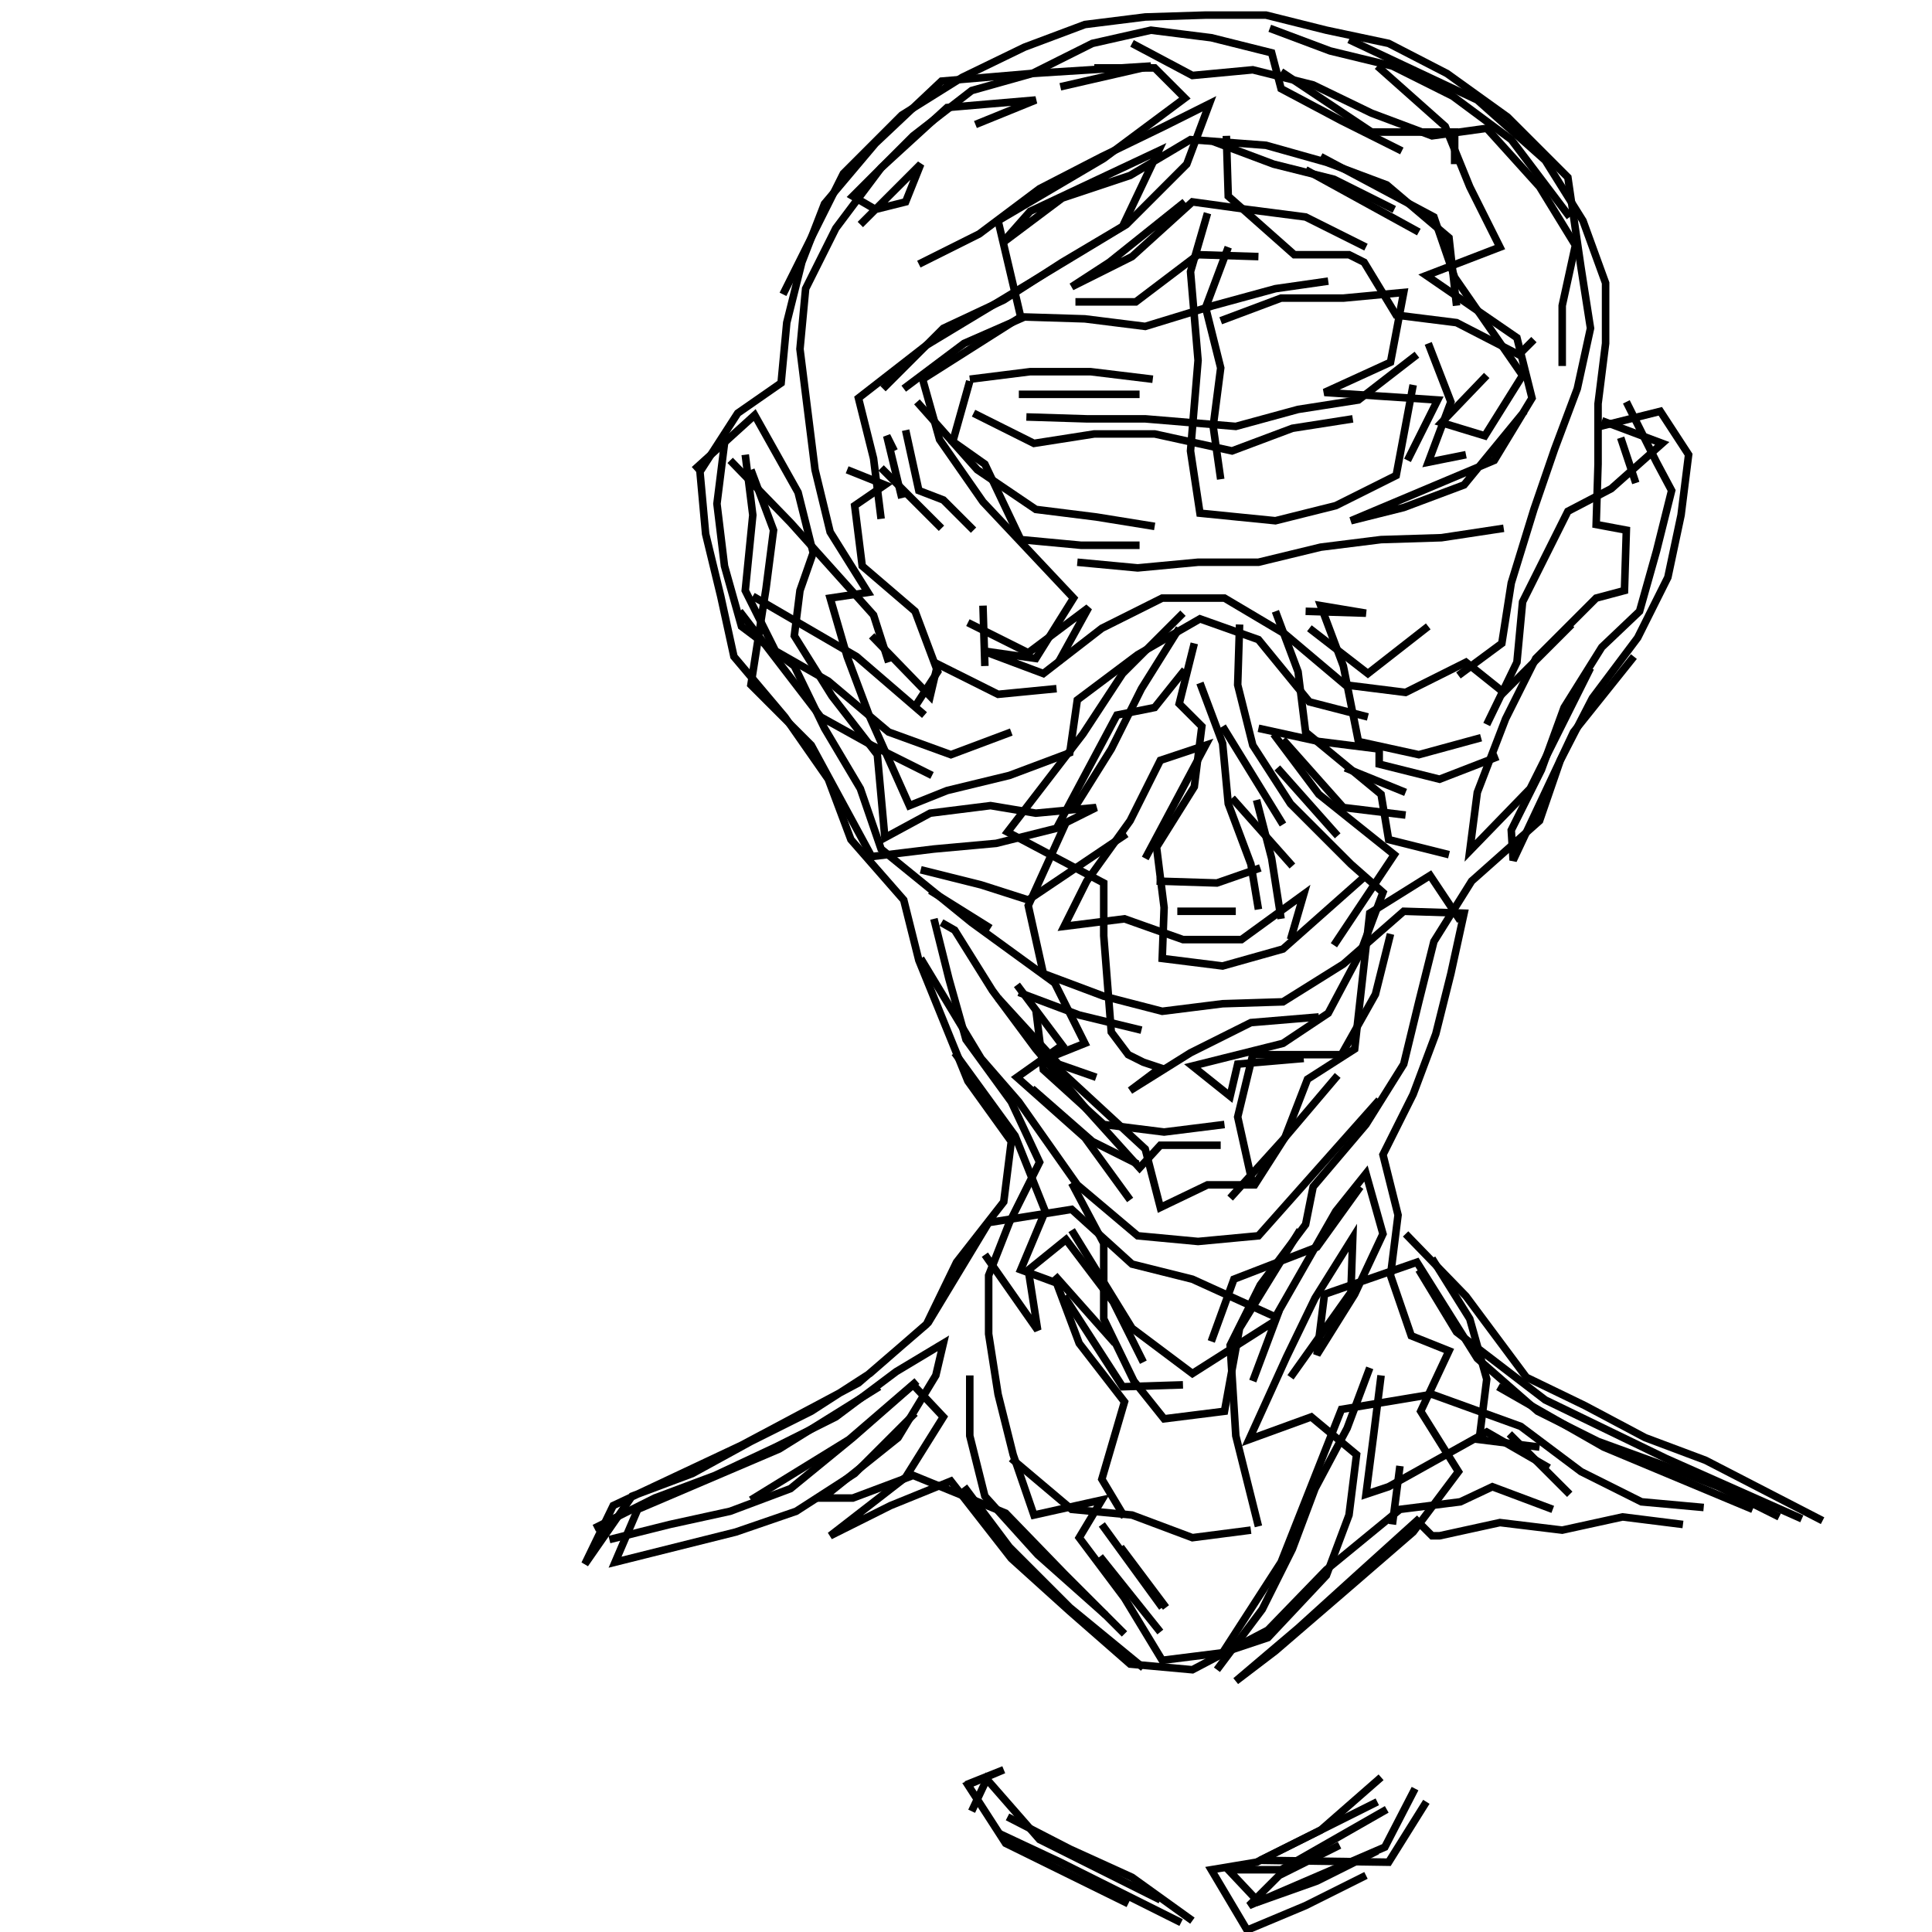
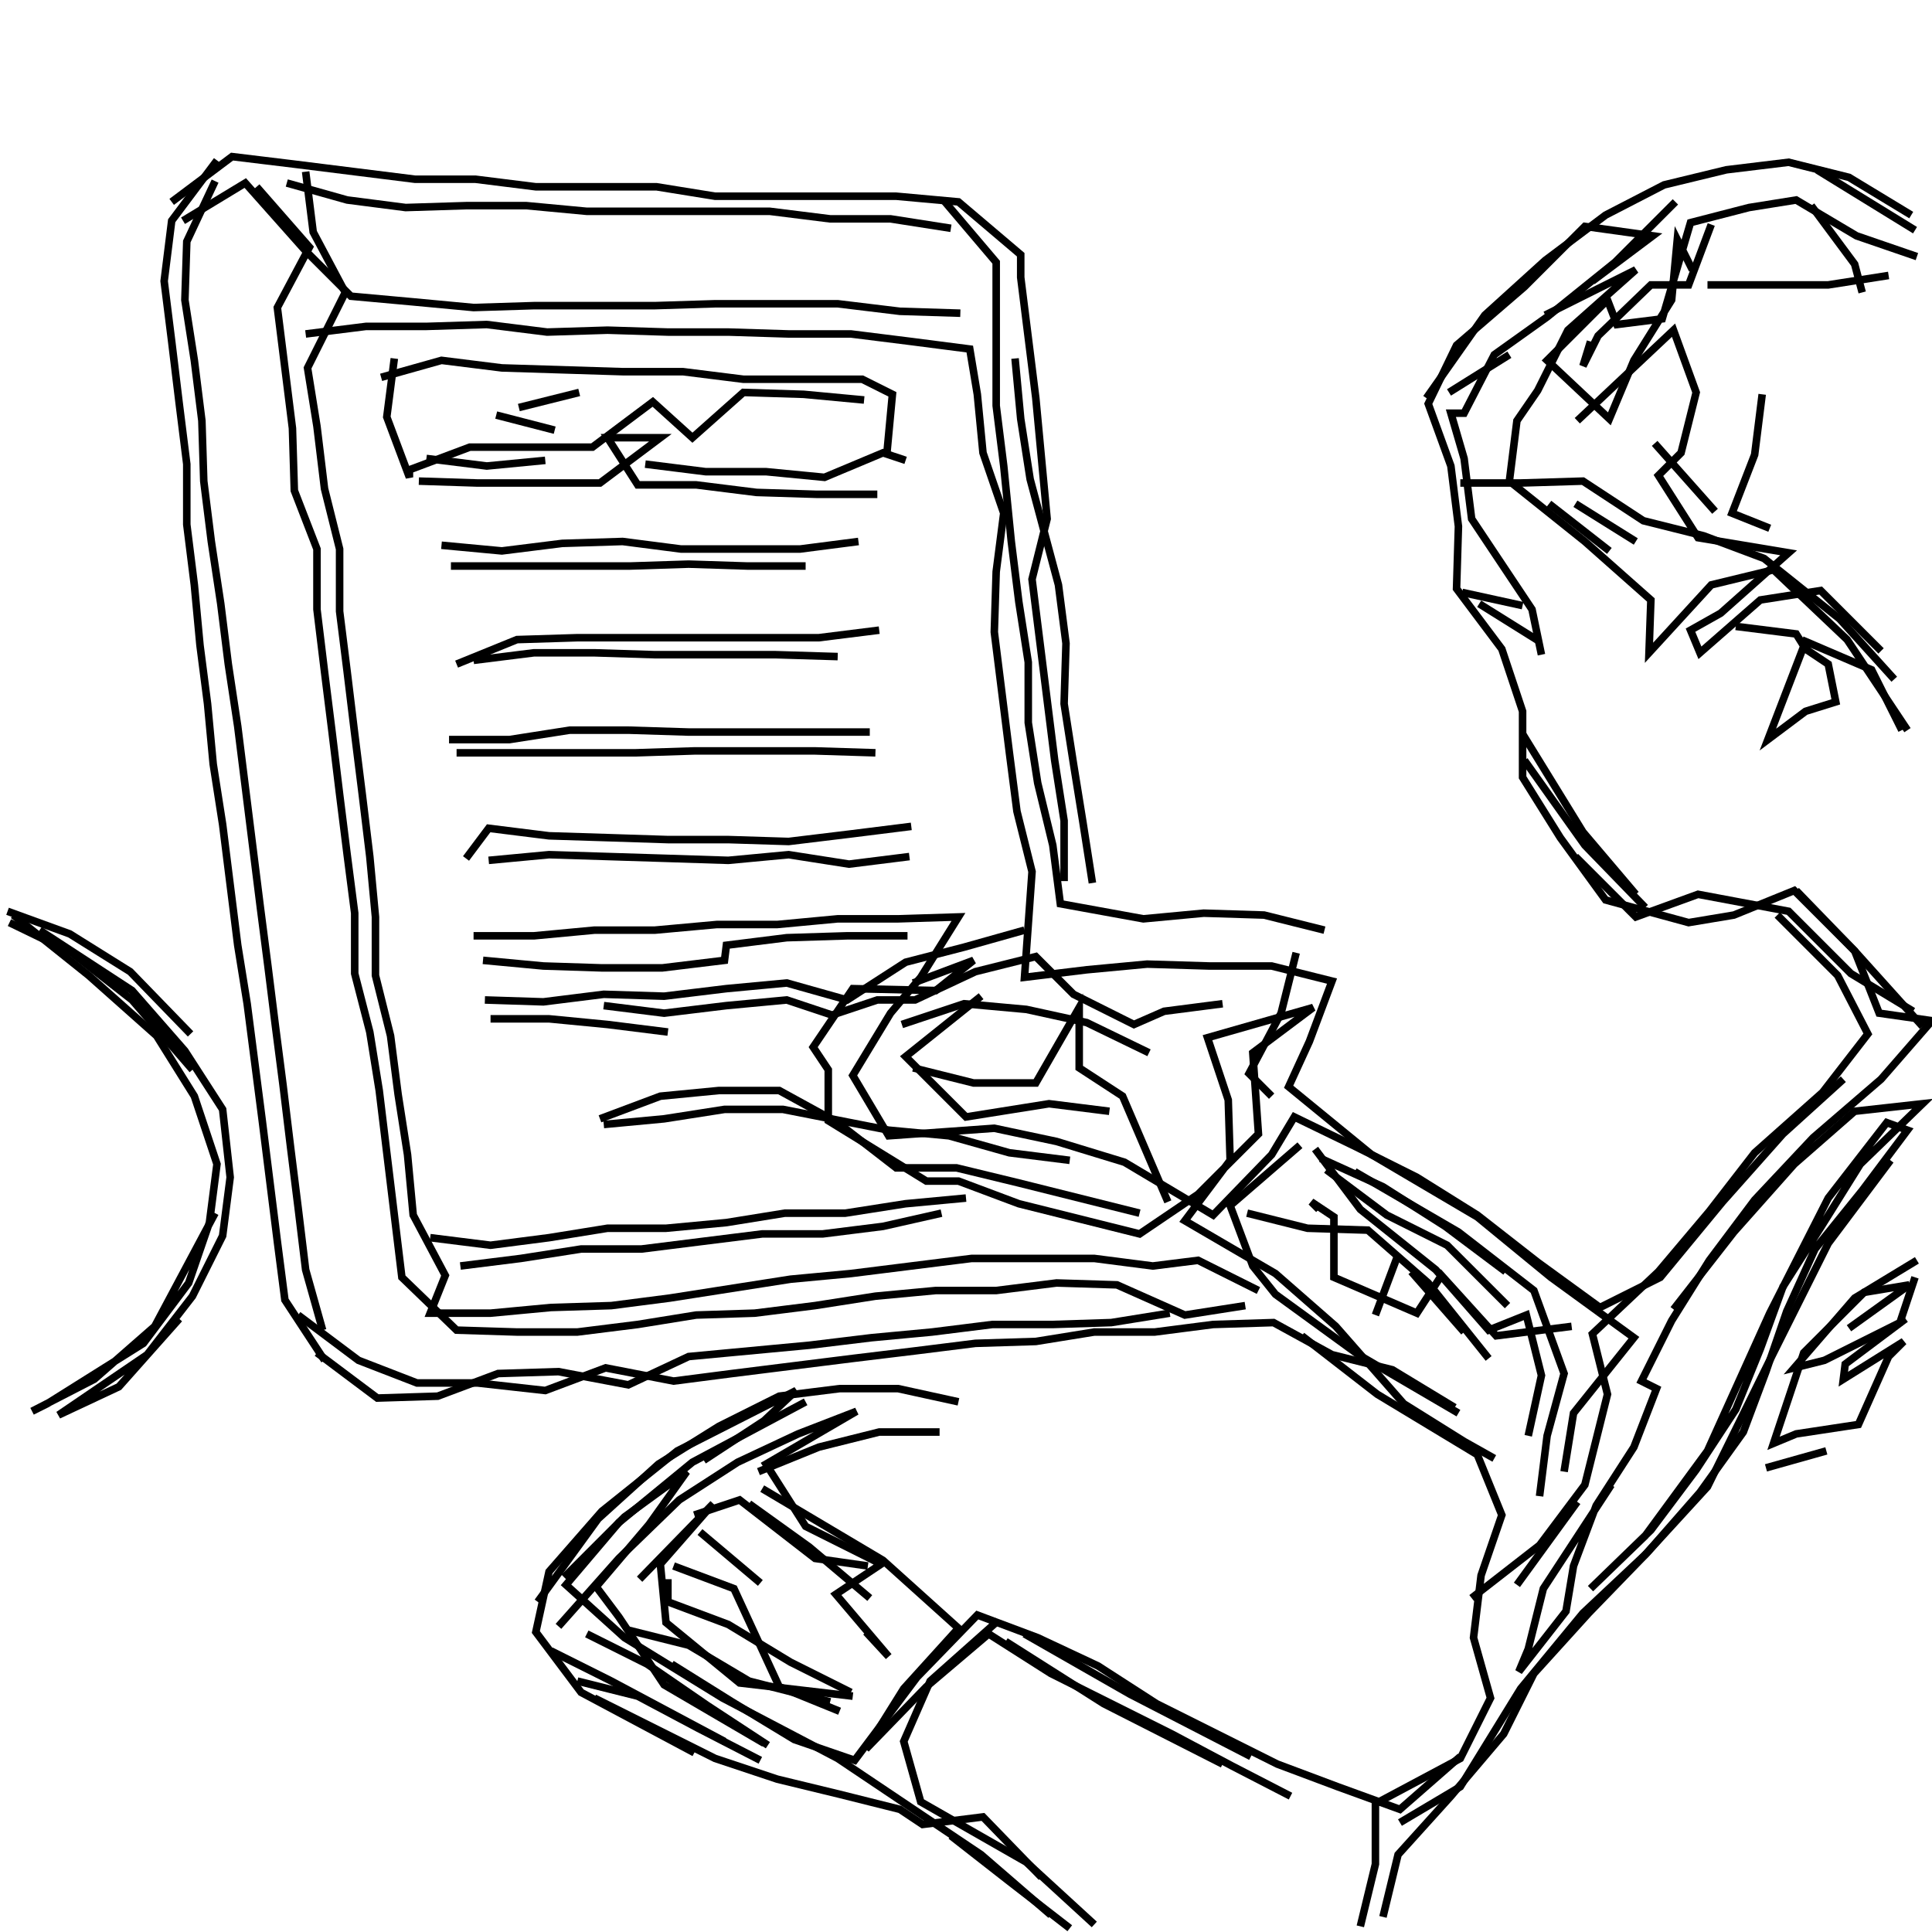
<svg xmlns="http://www.w3.org/2000/svg" width="512mm" height="512mm" viewBox="0 0 512 512" version="1.1">
-   <polyline points="357.5,10.5,391.5,26.5,409.5,42.5,419.5,58.5,425.5,75.0,425.5,91.0,423.5,107.0,423.5,123.0,423.0,139.0,431.0,140.5,430.5,156.5,423.0,158.5,407.0,174.5,399.0,190.5,391.5,210.0,389.5,225.5,405.5,209.0,421.5,177.0" stroke="black" stroke-width="2" fill="none" />
-   <polyline points="433.5,128.0,429.5,116.0" stroke="black" stroke-width="2" fill="none" />
-   <polyline points="424.0,113.0,440.0,109.0,447.5,120.5,445.5,136.5,442.0,153.0,434.0,169.0,422.0,185.0,413.5,201.5,408.0,217.5,390.0,233.5,380.0,249.5,376.0,265.5,372.0,282.0,362.0,298.0,348.0,314.5,346.0,324.5,334.0,340.5,326.0,356.5,327.5,380.5,333.5,404.5" stroke="black" stroke-width="2" fill="none" />
-   <polyline points="308.0,426.0,292.0,404.0" stroke="black" stroke-width="2" fill="none" />
-   <polyline points="298.0,402.0,292.0,392.0,298.0,371.5,286.0,356.0,280.0,340.0,270.5,336.5,277.0,321.0,269.0,301.0,253.0,279.0" stroke="black" stroke-width="2" fill="none" />
-   <polyline points="264.5,264.5,280.5,282.0,290.5,285.5" stroke="black" stroke-width="2" fill="none" />
-   <polyline points="273.5,288.5,289.5,302.5,301.5,308.5" stroke="black" stroke-width="2" fill="none" />
-   <polyline points="284.0,313.5,292.5,329.5,292.5,349.5,300.5,366.0,308.5,376.0,324.5,374.0,328.5,352.0,344.5,326.0" stroke="black" stroke-width="2" fill="none" />
-   <polyline points="360.5,314.5,349.0,330.5,327.0,339.0,321.0,355.5" stroke="black" stroke-width="2" fill="none" />
-   <polyline points="342.0,365.0,358.0,342.5,358.5,328.0,348.5,344.0,341.0,359.5,331.0,381.5,347.5,375.5,359.5,385.5,357.5,401.5,351.5,417.5,336.0,434.0,319.5,439.5" stroke="black" stroke-width="2" fill="none" />
-   <polyline points="307.5,432.5,291.5,412.5" stroke="black" stroke-width="2" fill="none" />
-   <polyline points="297.0,410.0,309.0,426.0" stroke="black" stroke-width="2" fill="none" />
-   <polyline points="331.5,405.5,316.0,407.5,300.0,401.5,284.0,400.0,268.0,386.5" stroke="black" stroke-width="2" fill="none" />
-   <polyline points="255.5,394.0,267.5,410.0,283.5,426.0,303.0,442.0" stroke="black" stroke-width="2" fill="none" />
-   <polyline points="267.0,481.5,283.5,490.0,300.0,497.5,316.0,509.0" stroke="black" stroke-width="2" fill="none" />
-   <polyline points="313.0,509.5,297.0,501.5,281.0,493.5,265.0,486.0" stroke="black" stroke-width="2" fill="none" />
-   <polyline points="257.5,480.0,261.5,471.5,275.5,487.5,307.5,503.5" stroke="black" stroke-width="2" fill="none" />
-   <polyline points="299.0,504.5,266.5,488.5,256.5,473.0,266.0,469.0,256.0,473.0" stroke="black" stroke-width="2" fill="none" />
-   <polyline points="298.0,433.0,282.0,417.0,266.5,401.0,242.0,391.0,226.0,397.0,218.0,397.0,238.0,381.0,248.0,364.5,250.0,356.0,237.5,363.5,221.5,375.5,205.5,383.5,189.5,391.0,173.5,397.0,157.5,405.0" stroke="black" stroke-width="2" fill="none" />
-   <polyline points="161.5,408.0,177.5,404.0,193.5,400.5,209.5,394.5,226.0,381.0,242.0,367.0,250.0,375.5,240.0,391.5,220.0,407.0,236.0,399.0,252.0,392.5,268.0,413.0,283.5,427.0,299.5,441.0,316.0,442.5,336.0,432.0,351.5,416.0,371.0,400.0,387.0,398.0,395.5,394.0,411.5,400.0" stroke="black" stroke-width="2" fill="none" />
-   <polyline points="416.0,396.0,400.0,380.0" stroke="black" stroke-width="2" fill="none" />
-   <polyline points="397.0,367.5,425.0,383.5,464.5,400.0" stroke="black" stroke-width="2" fill="none" />
-   <polyline points="483.0,403.0,467.5,395.0,452.0,387.0,436.0,381.0,420.0,372.5,404.5,365.0,388.5,343.5,372.5,327.0" stroke="black" stroke-width="2" fill="none" />
-   <polyline points="379.5,333.5,389.5,349.5,394.0,365.5,392.0,381.5,408.0,383.5" stroke="black" stroke-width="2" fill="none" />
-   <polyline points="371.0,388.5,369.0,404.0" stroke="black" stroke-width="2" fill="none" />
-   <polyline points="366.0,364.5,364.0,380.5,362.0,396.0,368.0,394.0,394.0,379.5,410.5,389.0" stroke="black" stroke-width="2" fill="none" />
-   <polyline points="446.0,404.0,430.0,402.0,414.0,405.5,397.5,403.5,381.5,407.0,379.5,407.0,375.5,403.0,360.0,417.0,344.0,431.5,327.5,445.5,338.0,437.5,356.0,422.0,374.5,406.0,386.5,390.0,376.5,374.0,384.0,358.0,374.0,354.0,368.5,338.0,370.5,322.0,366.5,306.0,374.5,290.0,380.5,274.0,384.5,258.0,388.0,242.0,372.0,241.5,356.0,255.5,340.0,265.5,324.0,266.0,308.0,268.0,292.5,264.0,276.5,258.0,272.5,240.0,282.5,218.0,290.5,214.0,274.5,215.5,262.5,213.5,246.5,215.5,234.5,222.0,232.5,200.0,220.5,184.5,210.5,168.5,212.0,156.5,215.5,146.5,211.5,130.5,200.0,110.0,184.0,124.5" stroke="black" stroke-width="2" fill="none" />
-   <polyline points="190.5,119.0,192.0,117.5,190.0,133.5,192.0,150.0,196.5,166.0,210.5,176.5,218.5,193.0,228.0,209.0,233.5,225.0,257.5,244.5,279.5,260.5,287.5,276.5,277.5,280.5,303.5,304.5,307.5,320.0,320.0,314.0,332.5,314.0,340.5,301.5,346.5,286.0,359.0,278.0,363.0,242.0,379.0,232.0,387.0,244.0" stroke="black" stroke-width="2" fill="none" />
-   <polyline points="368.5,247.5,364.5,263.5,355.5,279.5,336.0,279.5,332.0,279.5,328.0,296.0,332.0,314.0" stroke="black" stroke-width="2" fill="none" />
-   <polyline points="324.5,298.0,308.5,300.0,292.5,298.0,276.5,283.5,274.5,267.5" stroke="black" stroke-width="2" fill="none" />
-   <polyline points="270.0,263.0,286.0,269.0,302.5,273.0" stroke="black" stroke-width="2" fill="none" />
-   <polyline points="312.0,241.5,327.5,241.5" stroke="black" stroke-width="2" fill="none" />
-   <polyline points="342.5,229.5,326.5,211.5" stroke="black" stroke-width="2" fill="none" />
-   <polyline points="333.0,212.0,337.0,227.5,339.5,243.5" stroke="black" stroke-width="2" fill="none" />
-   <polyline points="354.5,221.5,338.5,203.5" stroke="black" stroke-width="2" fill="none" />
-   <polyline points="340.0,196.0,356.0,214.0,372.5,216.0" stroke="black" stroke-width="2" fill="none" />
-   <polyline points="372.5,210.0,356.5,203.5" stroke="black" stroke-width="2" fill="none" />
-   <polyline points="362.5,190.0,347.0,186.0,333.5,169.5,318.0,164.0,301.5,173.5,285.5,185.5,283.5,199.5,267.5,205.5,251.0,209.5,241.0,213.5,230.5,190.0,224.5,174.0,220.0,158.5,230.0,157.0,220.0,141.0,216.0,124.5,214.0,108.5,212.0,92.5,213.5,76.5,221.5,60.5,233.5,44.5,251.0,28.5,274.5,26.5,258.5,33.0" stroke="black" stroke-width="2" fill="none" />
-   <polyline points="281.0,23.0,305.0,17.5,273.0,19.5,249.5,21.5,232.0,38.0,218.5,54.0,212.5,69.5,208.5,85.5,207.0,101.5,195.5,109.5,185.5,125.0,187.0,141.5,191.0,158.0,194.5,174.0,208.0,190.0,219.5,206.5,225.5,222.5,239.5,238.5,243.5,254.5,250.0,270.5,256.5,286.5,268.0,302.5,266.0,318.5,253.5,334.5,245.5,351.0,227.5,366.5,196.5,383.0,162.5,399.0,155.0,414.5,167.5,396.5,183.5,390.5,199.0,382.0,215.0,374.0,230.5,364.0,246.0,350.5,262.0,324.0,284.0,320.5,300.0,335.0,316.0,339.0,338.0,349.0,354.0,321.0,362.0,311.0,366.5,327.0,359.0,343.0,349.0,359.0,351.0,343.0,375.5,334.5,391.5,360.0,407.5,374.0,423.5,382.0,440.0,388.0,455.5,394.0,471.5,402.0" stroke="black" stroke-width="2" fill="none" />
-   <polyline points="363.0,362.5,357.0,378.5,348.5,394.5,342.5,410.5,334.5,426.5,322.5,442.5" stroke="black" stroke-width="2" fill="none" />
-   <polyline points="366.0,471.0,350.0,485.0,334.0,493.0,368.0,493.5,378.0,477.5" stroke="black" stroke-width="2" fill="none" />
-   <polyline points="375.0,474.0,367.0,489.5,331.0,505.0,339.0,497.0,355.0,489.0" stroke="black" stroke-width="2" fill="none" />
-   <polyline points="365.0,490.5,349.0,498.5,333.5,504.0,325.5,495.5,339.5,495.5,367.5,479.5" stroke="black" stroke-width="2" fill="none" />
-   <polyline points="365.0,477.5,333.0,493.5,321.0,495.5,330.5,511.5,346.0,505.0,362.0,497.0" stroke="black" stroke-width="2" fill="none" />
-   <polyline points="332.0,366.0,338.0,350.0,316.0,364.0,300.0,352.0,284.0,326.0" stroke="black" stroke-width="2" fill="none" />
-   <polyline points="279.5,338.0,295.5,356.0" stroke="black" stroke-width="2" fill="none" />
-   <polyline points="282.0,343.5,297.5,367.5,313.5,367.0" stroke="black" stroke-width="2" fill="none" />
-   <polyline points="303.0,361.0,295.0,345.0,282.5,328.5,272.0,337.0" stroke="black" stroke-width="2" fill="none" />
-   <polyline points="272.5,336.5,275.0,352.5,261.0,332.5" stroke="black" stroke-width="2" fill="none" />
-   <polyline points="257.0,364.5,257.0,380.5,261.0,396.5,275.0,412.0,293.0,428.0" stroke="black" stroke-width="2" fill="none" />
-   <polyline points="242.5,374.5,226.5,390.5,211.0,400.5,195.0,406.0,179.0,410.0,163.0,414.0,169.0,400.0,206.5,384.0,233.0,367.5" stroke="black" stroke-width="2" fill="none" />
-   <polyline points="243.0,366.0,225.0,381.5,199.0,397.5" stroke="black" stroke-width="2" fill="none" />
-   <polyline points="244.0,254.0,260.0,280.5,270.0,292.0,285.5,314.0,301.5,327.5,317.5,329.0,333.5,327.5,349.5,309.5,365.5,291.5" stroke="black" stroke-width="2" fill="none" />
-   <polyline points="354.5,285.0,340.5,301.5,326.0,317.5" stroke="black" stroke-width="2" fill="none" />
-   <polyline points="323.5,303.5,307.5,303.5,302.0,309.5,288.0,294.0,274.5,278.0,263.0,262.5,253.0,246.5,249.5,244.5" stroke="black" stroke-width="2" fill="none" />
-   <polyline points="247.5,243.5,251.5,259.5,256.0,275.5,268.0,292.0,275.5,308.0,267.5,324.0,262.0,338.0,262.0,353.5,264.5,369.5,268.5,385.5,274.0,401.5,292.0,397.5,286.0,407.5,298.0,423.5,308.0,440.0,324.0,438.0,339.5,414.0,355.5,373.5,379.5,369.5,403.0,378.0,419.0,390.0,435.0,398.0,451.5,399.5" stroke="black" stroke-width="2" fill="none" />
-   <polyline points="477.5,402.5,441.5,386.5,409.5,371.0,386.0,353.0,376.0,336.5" stroke="black" stroke-width="2" fill="none" />
-   <polyline points="340.0,218.5,324.0,192.5" stroke="black" stroke-width="2" fill="none" />
-   <polyline points="333.5,193.0,349.5,196.5,365.5,198.5,365.5,202.5,381.5,206.5,397.0,200.5" stroke="black" stroke-width="2" fill="none" />
-   <polyline points="394.0,192.0,402.0,175.5,403.5,159.5,415.5,135.5,427.0,129.5,440.5,117.5,424.5,111.5" stroke="black" stroke-width="2" fill="none" />
-   <polyline points="431.0,106.5,439.0,122.5,443.0,130.0,439.0,146.0,434.5,162.0,424.5,171.5,414.5,187.5,408.5,204.0,400.5,220.0,401.0,228.0,417.0,194.0,433.0,174.0" stroke="black" stroke-width="2" fill="none" />
-   <polyline points="378.5,166.0,362.5,178.5,347.0,166.5" stroke="black" stroke-width="2" fill="none" />
-   <polyline points="346.0,162.0,362.0,162.5,350.0,160.5,356.0,176.5,360.0,196.5,376.0,200.0,392.5,195.5" stroke="black" stroke-width="2" fill="none" />
-   <polyline points="416.5,165.5,398.5,183.5,388.5,175.5,372.5,183.5,356.5,181.5,340.5,168.0,324.5,158.5,308.0,158.5,292.0,166.5,276.5,178.5,260.5,172.5,274.5,174.5,284.5,158.5,260.5,133.0,249.0,116.5,244.5,100.5,270.5,84.0,264.5,58.5,292.5,42.0,314.0,26.0,306.0,18.0,290.0,18.0" stroke="black" stroke-width="2" fill="none" />
-   <polyline points="300.0,11.5,316.0,20.0,332.0,18.5,348.0,22.5,363.5,30.0,379.5,36.0,394.0,34.0,408.0,49.5,417.5,65.0,414.0,81.0,414.0,97.0" stroke="black" stroke-width="2" fill="none" />
-   <polyline points="386.0,81.0,384.0,63.0,367.5,49.0,351.5,43.0,335.5,38.5,315.5,37.0,299.5,46.5,281.5,52.5,265.5,64.5,273.0,56.0,307.0,40.0,297.5,60.0,281.5,69.5,266.0,79.5,250.0,87.0,234.0,103.0" stroke="black" stroke-width="2" fill="none" />
-   <polyline points="239.5,103.0,255.5,91.0,271.5,84.0,287.5,84.5,303.5,86.5,321.5,81.0,338.0,76.5,352.0,74.5" stroke="black" stroke-width="2" fill="none" />
-   <polyline points="369.5,55.5,353.5,47.5,337.5,43.5,321.5,37.5" stroke="black" stroke-width="2" fill="none" />
-   <polyline points="325.0,36.0,325.5,52.0,343.0,67.5,357.5,67.5,361.5,69.5,370.0,83.5,386.0,85.5,402.5,94.0,406.5,90.0" stroke="black" stroke-width="2" fill="none" />
-   <polyline points="378.5,91.0,384.5,106.5,378.5,122.5,388.5,120.5" stroke="black" stroke-width="2" fill="none" />
-   <polyline points="373.0,122.0,381.0,106.0,351.0,104.0,368.5,96.0,372.0,77.5,356.0,79.0,339.5,79.0,323.5,85.0" stroke="black" stroke-width="2" fill="none" />
-   <polyline points="325.5,65.5,319.5,81.5,323.5,97.5,321.5,113.0,323.5,127.0" stroke="black" stroke-width="2" fill="none" />
-   <polyline points="302.0,104.5,286.0,104.5,270.0,104.5" stroke="black" stroke-width="2" fill="none" />
-   <polyline points="272.0,110.5,288.0,111.0,303.5,111.0,327.5,113.0,344.0,108.5,360.0,106.0,375.5,94.0" stroke="black" stroke-width="2" fill="none" />
-   <polyline points="416.0,57.5,400.5,37.0,385.0,25.5,369.0,17.5,352.5,13.5,336.5,7.5" stroke="black" stroke-width="2" fill="none" />
-   <polyline points="339.5,19.0,363.5,35.0,385.5,35.0,385.5,43.5" stroke="black" stroke-width="2" fill="none" />
-   <polyline points="371.5,40.0,355.5,32.0,339.5,23.5,337.0,14.0,321.0,10.0,305.0,8.0,289.5,11.5,273.5,19.5,257.5,24.0,242.0,36.0,226.0,52.0,232.0,55.5,240.0,53.5,244.0,43.5,228.0,59.5" stroke="black" stroke-width="2" fill="none" />
-   <polyline points="243.5,70.0,259.5,62.0,275.5,50.0,292.0,41.5,308.5,33.5,320.5,27.5,314.5,43.5,298.5,59.5,272.0,75.5,245.5,91.5,227.5,105.5,231.5,121.5,233.5,137.5" stroke="black" stroke-width="2" fill="none" />
-   <polyline points="239.0,132.0,235.0,115.5,237.0,119.5" stroke="black" stroke-width="2" fill="none" />
-   <polyline points="233.5,124.0,249.5,140.0" stroke="black" stroke-width="2" fill="none" />
-   <polyline points="260.5,160.5,261.0,176.5" stroke="black" stroke-width="2" fill="none" />
-   <polyline points="256.5,165.0,272.5,173.0,288.5,161.0,280.5,175.5" stroke="black" stroke-width="2" fill="none" />
-   <polyline points="285.5,149.0,301.5,150.5,317.5,149.0,333.5,149.0,350.0,145.0,366.0,143.0,382.0,142.5,398.5,140.0" stroke="black" stroke-width="2" fill="none" />
-   <polyline points="358.5,111.0,342.5,113.5,326.5,119.5,306.0,115.0,290.0,115.0,274.0,117.5,258.0,109.5" stroke="black" stroke-width="2" fill="none" />
-   <polyline points="257.0,101.0,252.5,117.0,261.0,123.0,270.5,143.0,286.5,144.5,302.0,144.5" stroke="black" stroke-width="2" fill="none" />
-   <polyline points="306.0,139.5,290.5,137.0,274.5,135.0,259.0,124.5,243.0,106.5" stroke="black" stroke-width="2" fill="none" />
-   <polyline points="240.0,114.0,243.5,130.0,250.0,132.5,258.0,140.5" stroke="black" stroke-width="2" fill="none" />
-   <polyline points="224.5,124.5,234.5,128.5,226.5,134.0,228.5,150.0,242.5,162.0,248.5,178.0,242.0,188.0" stroke="black" stroke-width="2" fill="none" />
-   <polyline points="245.0,189.5,227.0,174.0,199.5,158.0" stroke="black" stroke-width="2" fill="none" />
-   <polyline points="196.0,162.0,217.5,190.0,231.0,197.5,247.0,205.5" stroke="black" stroke-width="2" fill="none" />
-   <polyline points="244.0,230.5,260.0,234.5,272.5,238.5,298.5,221.0" stroke="black" stroke-width="2" fill="none" />
-   <polyline points="303.5,227.5,319.5,197.5,307.5,201.5,299.5,217.5,288.0,233.5,282.0,245.5,298.0,243.5,313.5,249.0,329.0,249.0,345.5,237.0,342.0,249.0" stroke="black" stroke-width="2" fill="none" />
-   <polyline points="334.0,230.0,322.5,234.0,306.5,233.5" stroke="black" stroke-width="2" fill="none" />
-   <polyline points="262.5,246.0,246.5,236.0" stroke="black" stroke-width="2" fill="none" />
-   <polyline points="269.5,261.0,281.5,277.0,269.5,285.5,287.5,301.5,299.5,318.0" stroke="black" stroke-width="2" fill="none" />
-   <polyline points="353.5,250.5,369.5,226.5,349.5,210.5,337.5,194.5" stroke="black" stroke-width="2" fill="none" />
-   <polyline points="318.0,181.0,324.0,197.0,325.5,213.0,331.5,229.0,333.5,241.0" stroke="black" stroke-width="2" fill="none" />
-   <polyline points="362.0,232.0,340.0,251.5,324.0,256.0,308.0,254.0,308.5,240.5,306.5,224.5,316.5,208.5,318.5,192.5,312.5,186.5,316.5,170.5" stroke="black" stroke-width="2" fill="none" />
-   <polyline points="312.5,166.5,302.5,182.5,294.5,198.5,284.5,214.5" stroke="black" stroke-width="2" fill="none" />
-   <polyline points="280.0,182.5,264.5,184.0,248.5,176.0,246.5,184.5,231.0,168.5" stroke="black" stroke-width="2" fill="none" />
-   <polyline points="235.5,175.5,231.5,163.0,209.5,138.5,193.5,122.0" stroke="black" stroke-width="2" fill="none" />
-   <polyline points="197.5,120.5,199.5,136.5,197.5,156.5,205.5,172.5,219.5,180.5,235.5,194.0,252.0,200.0,268.0,194.0" stroke="black" stroke-width="2" fill="none" />
-   <polyline points="313.5,162.5,297.5,178.5,287.0,194.5,267.0,220.5,292.5,234.0,292.5,248.0,294.5,273.5,299.0,279.5,303.0,281.5,307.5,283.0,299.5,289.0,315.5,279.0,331.5,271.0,349.5,269.5" stroke="black" stroke-width="2" fill="none" />
-   <polyline points="386.5,179.0,398.0,170.5,400.5,154.5,406.5,135.0,412.0,119.0,418.0,103.0,421.5,87.0,419.0,71.0,415.5,47.0,399.5,31.0,383.5,19.5,368.0,11.5,351.5,8.0,335.5,4.0,319.5,4.0,303.5,4.5,287.5,6.5,271.5,12.5,255.0,20.5,239.0,30.5,223.5,46.0,207.5,78.0" stroke="black" stroke-width="2" fill="none" />
-   <polyline points="199.0,124.5,205.0,140.5,203.0,156.0,199.0,181.5,215.0,197.5,231.0,227.0,247.5,225.0,264.0,223.5,280.0,219.5,296.0,189.5,306.0,187.5,314.0,177.5" stroke="black" stroke-width="2" fill="none" />
-   <polyline points="328.5,165.5,328.0,181.5,332.0,197.5,342.0,213.0,358.0,229.0,366.5,236.5,360.5,252.5,352.0,268.5,340.0,276.5,316.0,282.5,326.0,290.5,328.0,282.0,345.5,280.5" stroke="black" stroke-width="2" fill="none" />
-   <polyline points="384.0,226.5,368.0,222.5,366.0,210.5,346.0,194.0,344.0,178.0,338.0,162.0" stroke="black" stroke-width="2" fill="none" />
-   <polyline points="333.5,68.0,317.5,67.5,301.0,80.0,285.0,80.0" stroke="black" stroke-width="2" fill="none" />
-   <polyline points="305.5,100.5,289.0,98.5,273.0,98.5,257.0,100.5" stroke="black" stroke-width="2" fill="none" />
-   <polyline points="314.0,53.5,294.0,69.5,284.0,76.0,300.0,68.0,316.0,53.5,330.5,55.5,346.0,57.5,362.0,65.5" stroke="black" stroke-width="2" fill="none" />
-   <polyline points="376.0,61.5,346.0,45.0" stroke="black" stroke-width="2" fill="none" />
-   <polyline points="350.0,41.5,380.0,57.5,385.5,73.5,403.5,99.5,393.5,115.5,382.0,112.0,394.0,99.5" stroke="black" stroke-width="2" fill="none" />
-   <polyline points="374.5,102.0,370.0,126.0,354.0,134.0,338.0,138.0,318.0,136.0,315.5,119.5,317.5,95.5,315.5,72.0,320.0,56.5" stroke="black" stroke-width="2" fill="none" />
-   <polyline points="365.0,17.5,383.0,33.5,389.5,49.5,397.5,65.5,378.0,73.0,402.0,89.5,406.0,105.5,396.0,122.0,358.0,138.0,372.0,134.5,388.0,128.5,404.0,109.0" stroke="black" stroke-width="2" fill="none" />
+   <polyline points="57.5,42.5,45.5,58.5,43.5,74.5,45.5,90.5,47.5,107.0,49.5,123.0,49.5,139.0,51.5,155.0,53.0,171.0,55.0,186.5,56.5,202.5,59.0,218.5,61.0,234.5,63.0,250.5,65.5,266.0,67.5,281.5,69.5,297.0,71.5,313.0,73.5,329.0,75.5,344.5,86.0,360.5" stroke="black" stroke-width="2" fill="none" />
+   <polyline points="84.0,358.5,100.0,370.5,116.0,370.0,132.0,364.0,148.0,363.5,166.5,367.0,182.5,359.5,198.5,358.0,214.5,356.5,231.0,354.5,247.0,353.0,263.0,351.0,279.0,351.0,294.5,350.5,310.0,348.0" stroke="black" stroke-width="2" fill="none" />
+   <polyline points="330.5,321.5,346.5,325.5,362.5,326.0,378.5,340.0,394.5,360.0" stroke="black" stroke-width="2" fill="none" />
+   <polyline points="399.5,346.0,383.5,330.0,367.5,322.0,351.5,310.0" stroke="black" stroke-width="2" fill="none" />
+   <polyline points="350.0,307.0,366.5,314.5,383.0,325.0,399.0,337.0" stroke="black" stroke-width="2" fill="none" />
+   <polyline points="416.5,351.5,396.5,354.0,382.0,338.0,375.5,348.0,353.5,338.5,353.5,322.5,347.5,318.5,349.5,320.5" stroke="black" stroke-width="2" fill="none" />
+   <polyline points="359.0,310.5,386.5,326.5,406.5,342.0,414.5,364.0,410.0,380.5,408.0,396.5" stroke="black" stroke-width="2" fill="none" />
+   <polyline points="418.0,398.0,402.0,420.0" stroke="black" stroke-width="2" fill="none" />
+   <polyline points="371.0,483.0,387.0,473.5,403.0,447.5,419.5,427.5,436.0,412.0,452.5,394.0,468.5,361.5,484.5,329.5,501.0,307.5" stroke="black" stroke-width="2" fill="none" />
+   <polyline points="488.5,286.0,472.5,300.5,456.5,318.5,440.0,338.5,424.0,346.5,407.5,334.5,391.5,322.0,375.5,312.0,359.5,304.0,343.0,296.0,337.0,306.0,321.5,322.0,298.0,308.0,280.0,302.5,263.5,299.0,235.5,301.0,226.0,285.0,236.0,268.5,244.0,259.0,254.0,243.0,238.0,243.5,222.0,243.5,206.0,245.0,190.0,245.0,173.5,246.5,157.5,246.5,141.5,248.0,125.5,248.0" stroke="black" stroke-width="2" fill="none" />
+   <polyline points="128.0,254.5,144.0,256.0,159.5,256.5,175.5,256.5,192.0,254.5,192.5,250.5,208.5,248.5,224.5,248.0,240.5,248.0" stroke="black" stroke-width="2" fill="none" />
+   <polyline points="242.0,260.5,258.0,254.5,248.0,262.5,226.0,262.0,215.5,277.5,219.5,283.5,219.5,297.0,245.5,313.0,254.0,313.0,270.0,319.0,286.0,323.0,302.0,327.0,317.5,316.5,333.5,300.5,332.0,279.0,348.0,267.0,320.0,275.0,325.5,291.5,326.0,307.5,314.0,323.5,338.0,337.5,354.0,351.5,372.0,372.0,388.0,382.0,396.0,386.5" stroke="black" stroke-width="2" fill="none" />
+   <polyline points="414.5,390.0,417.0,374.5,433.0,354.5,411.0,338.5,391.5,322.5,363.5,306.0,341.5,288.0,347.0,276.0,353.0,260.0,337.0,256.0,320.5,256.0,304.0,255.5,288.0,257.0,271.5,259.0,273.5,231.0,269.5,215.0,267.5,199.5,265.5,183.5,263.5,167.5,264.0,151.5,266.0,136.0,260.5,120.0,259.0,104.5,257.0,92.5,241.5,90.5,225.5,88.5,209.0,88.5,193.0,88.0,177.0,88.0,161.0,87.5,145.0,88.0,129.0,86.0,113.0,86.5,97.0,86.5,81.0,88.5" stroke="black" stroke-width="2" fill="none" />
+   <polyline points="101.0,100.0,117.0,95.5,133.0,97.5,149.0,98.0,165.0,98.5,181.0,98.5,197.0,100.5,212.5,100.5,228.5,100.5,236.5,104.5,235.0,120.5" stroke="black" stroke-width="2" fill="none" />
+   <polyline points="240.0,122.0,234.0,120.0,218.5,126.5,203.0,125.0,187.0,125.0,171.0,123.0" stroke="black" stroke-width="2" fill="none" />
+   <polyline points="153.5,104.0,137.5,108.0" stroke="black" stroke-width="2" fill="none" />
+   <polyline points="131.5,110.0,147.0,114.0" stroke="black" stroke-width="2" fill="none" />
+   <polyline points="144.5,122.0,129.0,123.5,113.0,121.5" stroke="black" stroke-width="2" fill="none" />
+   <polyline points="111.0,127.5,126.5,128.0,143.0,128.0,159.0,128.0,175.0,116.0,161.0,116.0,169.0,128.5,184.5,128.5,200.5,130.5,216.5,131.0,232.5,131.0" stroke="black" stroke-width="2" fill="none" />
+   <polyline points="222.0,174.0,205.5,173.5,189.5,173.5,173.5,173.5,157.5,173.0,141.5,173.0,125.5,175.0" stroke="black" stroke-width="2" fill="none" />
+   <polyline points="121.0,176.0,137.0,169.5,153.0,169.0,169.0,169.0,185.0,169.0,200.5,169.0,217.0,169.0,233.0,167.0" stroke="black" stroke-width="2" fill="none" />
+   <polyline points="241.0,227.0,225.0,229.0,209.0,226.5,193.0,228.0,177.5,227.5,161.5,227.0,145.5,226.5,129.5,228.0" stroke="black" stroke-width="2" fill="none" />
+   <polyline points="123.5,227.5,129.5,219.5,145.5,221.5,161.5,222.0,177.0,222.5,193.0,222.5,209.0,223.0,225.5,221.0,241.5,219.0" stroke="black" stroke-width="2" fill="none" />
+   <polyline points="271.5,246.5,255.5,251.0,240.0,255.0,224.5,265.0,208.5,260.5,192.5,262.0,176.0,264.0,160.0,263.5,144.0,265.5,128.5,265.0" stroke="black" stroke-width="2" fill="none" />
+   <polyline points="130.0,270.0,145.5,270.0,161.0,271.5,177.0,273.5" stroke="black" stroke-width="2" fill="none" />
+   <polyline points="160.0,266.5,176.0,268.5,192.5,266.5,208.5,265.0,220.5,269.0,232.5,265.0,242.5,265.0,258.5,257.5,274.5,253.5,284.5,263.5,300.5,271.5,308.5,268.0,324.0,266.0" stroke="black" stroke-width="2" fill="none" />
+   <polyline points="304.5,279.0,288.0,271.0,272.0,267.5,255.5,266.0,239.0,271.5" stroke="black" stroke-width="2" fill="none" />
+   <polyline points="242.0,283.0,258.0,287.0,274.5,287.0,286.0,267.0,286.0,283.0,297.5,290.5,309.5,318.5" stroke="black" stroke-width="2" fill="none" />
+   <polyline points="283.5,307.5,267.5,305.5,251.5,301.0,235.5,299.5,207.5,294.0,192.0,294.0,176.0,296.5,160.0,298.0" stroke="black" stroke-width="2" fill="none" />
+   <polyline points="159.0,296.5,175.0,290.5,190.5,289.0,206.5,289.0,222.0,297.5,237.5,309.5,253.5,309.5,270.0,313.5,286.0,317.5,302.0,321.5" stroke="black" stroke-width="2" fill="none" />
+   <polyline points="344.5,303.5,326.0,319.5,332.0,335.5,338.0,343.0,360.0,359.0,386.5,374.5" stroke="black" stroke-width="2" fill="none" />
+   <polyline points="385.5,373.0,369.0,363.0,353.0,359.0,337.5,350.5,321.5,351.0,306.0,353.0,290.0,353.0,274.5,355.5,258.5,356.0,242.5,358.0,226.0,360.0,210.0,362.0,194.0,364.0,178.5,366.0,160.5,362.5,144.5,368.5,126.5,366.5,110.5,366.5,95.0,360.5,79.0,348.5" stroke="black" stroke-width="2" fill="none" />
+   <polyline points="114.0,328.0,130.0,330.0,145.5,328.0,161.0,325.5,176.5,325.5,192.5,324.0,208.0,321.5,224.0,321.5,240.0,319.0,256.0,317.5" stroke="black" stroke-width="2" fill="none" />
+   <polyline points="249.5,321.5,234.0,325.0,218.0,327.0,202.0,327.0,186.0,329.0,170.0,331.0,154.0,331.0,138.0,333.5,122.0,335.5" stroke="black" stroke-width="2" fill="none" />
+   <polyline points="186.5,387.0,202.5,376.5,211.0,368.5,179.5,384.5,159.5,400.5,145.5,416.5,142.0,432.5,154.0,448.5,184.0,464.5" stroke="black" stroke-width="2" fill="none" />
+   <polyline points="178.0,441.0,194.0,451.0,210.5,461.0,226.5,466.5,243.0,444.5,259.0,428.0,275.0,434.0,291.0,441.5,306.5,451.5,322.5,459.5,338.5,467.5,354.5,473.5,371.0,479.5,387.0,465.5" stroke="black" stroke-width="2" fill="none" />
+   <polyline points="468.0,389.0,484.0,384.5" stroke="black" stroke-width="2" fill="none" />
+   <polyline points="490.0,352.0,506.0,340.5,494.0,342.5,478.0,358.5,470.0,382.5,476.0,380.0,492.5,377.5,500.5,359.5,504.5,355.5,488.5,365.5,489.0,361.5,505.0,349.5" stroke="black" stroke-width="2" fill="none" />
+   <polyline points="507.5,338.5,503.5,350.5,483.5,360.5,475.5,362.5,491.5,344.0,508.0,334.0" stroke="black" stroke-width="2" fill="none" />
+   <polyline points="443.5,347.0,459.5,326.5,475.5,308.5,491.5,294.5,509.5,292.5,493.0,308.5,483.0,324.5,472.5,341.0,466.5,357.5,460.0,373.5,449.5,389.5,437.5,405.5,421.5,421.0,436.0,407.0,452.5,384.5,469.0,348.0,484.5,317.5,500.0,297.5,505.5,299.5,493.5,315.5,481.0,331.0,473.5,347.5,468.0,363.5,462.0,379.5,450.5,395.5,436.5,411.5,421.0,427.5,406.5,443.5,398.5,459.5,384.5,476.0,370.5,491.5,366.5,508.0" stroke="black" stroke-width="2" fill="none" />
+   <polyline points="283.5,511.0,268.0,499.0,252.0,486.5" stroke="black" stroke-width="2" fill="none" />
+   <polyline points="222.5,453.5,206.5,447.0,194.5,421.0,178.5,415.0" stroke="black" stroke-width="2" fill="none" />
+   <polyline points="177.0,418.5,177.0,424.5,193.0,430.5,209.5,440.5,225.5,448.5" stroke="black" stroke-width="2" fill="none" />
+   <polyline points="230.5,423.5,214.5,410.0,198.5,398.5" stroke="black" stroke-width="2" fill="none" />
+   <polyline points="202.0,394.5,218.0,404.0,234.0,413.5,254.0,431.5,239.5,447.5,229.5,463.5,245.5,447.0,262.0,433.0,278.5,443.5,294.5,451.5,310.5,459.5,326.5,468.0,342.0,476.0" stroke="black" stroke-width="2" fill="none" />
+   <polyline points="276.0,497.5,260.5,481.5,244.5,483.5,238.5,479.5,222.5,475.5,206.0,471.5,189.5,466.0,173.5,458.0,157.5,450.0" stroke="black" stroke-width="2" fill="none" />
+   <polyline points="153.0,445.5,169.0,449.5,185.0,458.0,201.5,466.5" stroke="black" stroke-width="2" fill="none" />
+   <polyline points="201.5,419.5,185.5,406.0" stroke="black" stroke-width="2" fill="none" />
+   <polyline points="184.0,401.5,196.0,397.5,216.0,413.0,230.0,415.0" stroke="black" stroke-width="2" fill="none" />
+   <polyline points="226.0,449.5,196.0,446.0,176.5,430.0,175.0,414.5,189.0,398.5,169.5,418.5" stroke="black" stroke-width="2" fill="none" />
+   <polyline points="166.5,432.0,182.5,436.0,198.5,445.5,220.0,451.0" stroke="black" stroke-width="2" fill="none" />
+   <polyline points="203.5,462.5,187.5,452.0,171.5,441.0,155.5,433.0" stroke="black" stroke-width="2" fill="none" />
+   <polyline points="148.0,431.0,164.0,413.0,180.0,397.5,195.5,387.5,211.5,380.0,227.0,374.0,203.0,388.0,213.5,404.5,233.5,414.5,221.5,422.5,235.5,439.0,229.5,432.5" stroke="black" stroke-width="2" fill="none" />
+   <polyline points="264.5,429.5,246.5,445.5,239.5,461.5,244.0,477.5,272.0,493.5,290.0,510.0" stroke="black" stroke-width="2" fill="none" />
+   <polyline points="324.0,467.5,292.5,451.5,266.5,435.0" stroke="black" stroke-width="2" fill="none" />
+   <polyline points="271.5,433.0,299.5,449.0,331.5,465.5" stroke="black" stroke-width="2" fill="none" />
+   <polyline points="278.5,507.5,260.0,491.5,222.0,466.0,191.5,450.0,165.5,434.0,150.0,420.0,164.0,403.5,183.5,387.5,213.5,371.5" stroke="black" stroke-width="2" fill="none" />
+   <polyline points="201.0,390.0,217.0,383.5,233.0,379.5,249.0,379.5" stroke="black" stroke-width="2" fill="none" />
+   <polyline points="202.5,462.0,176.0,446.5,164.0,428.5,158.0,420.5,172.0,404.0,182.0,390.0,165.5,402.0,149.5,418.0" stroke="black" stroke-width="2" fill="none" />
+   <polyline points="142.5,424.5,158.5,402.5,174.5,388.0,190.5,378.0,206.5,370.0,222.5,368.0,238.0,368.0,254.0,371.5" stroke="black" stroke-width="2" fill="none" />
+   <polyline points="345.0,354.0,365.0,369.5,391.5,385.5,398.0,401.5,392.5,417.5,390.5,434.0,395.0,450.0,387.0,466.0,364.5,478.0,364.5,494.0,360.5,510.5" stroke="black" stroke-width="2" fill="none" />
+   <polyline points="388.0,353.0,374.0,337.0" stroke="black" stroke-width="2" fill="none" />
+   <polyline points="370.5,332.5,364.5,348.5" stroke="black" stroke-width="2" fill="none" />
+   <polyline points="348.5,304.5,360.5,320.5,380.5,336.5,394.5,352.5,404.5,348.5,408.5,364.5,405.0,380.5" stroke="black" stroke-width="2" fill="none" />
+   <polyline points="294.0,294.5,278.0,292.5,256.0,296.0,240.0,280.0,260.0,264.0" stroke="black" stroke-width="2" fill="none" />
+   <polyline points="232.0,199.5,216.0,199.0,200.0,199.0,184.0,199.0,168.5,199.5,153.0,199.5,137.0,199.5,121.0,199.5" stroke="black" stroke-width="2" fill="none" />
+   <polyline points="119.0,196.0,135.0,196.0,151.0,193.5,166.5,193.5,182.5,194.0,198.0,194.0,214.5,194.0,230.5,194.0" stroke="black" stroke-width="2" fill="none" />
+   <polyline points="213.5,150.0,198.0,150.0,182.5,149.5,167.0,150.0,151.5,150.0,135.5,150.0,119.5,150.0" stroke="black" stroke-width="2" fill="none" />
+   <polyline points="117.0,144.5,133.0,146.0,149.0,144.0,165.0,143.5,180.5,145.5,196.0,145.5,212.0,145.5,227.5,143.5" stroke="black" stroke-width="2" fill="none" />
+   <polyline points="269.0,95.0,270.5,111.0,273.0,127.0,280.5,155.0,282.5,170.5,282.0,186.5,284.5,202.5,287.0,218.0,289.5,234.0" stroke="black" stroke-width="2" fill="none" />
+   <polyline points="282.0,233.5,282.0,217.5,279.5,201.5,277.5,185.5,275.5,169.5,273.5,153.5,277.5,137.5,276.0,121.5,274.5,105.5,272.5,89.5,270.5,73.5,270.5,67.5,254.0,53.5,237.5,52.0,221.5,52.0,205.5,52.0,189.5,52.0,174.0,49.5,158.0,49.5,142.0,49.5,126.0,47.5,110.0,47.5,94.0,45.5,78.0,43.5,61.5,41.5,45.5,53.5" stroke="black" stroke-width="2" fill="none" />
+   <polyline points="48.5,58.5,65.0,48.5,81.0,66.5,93.0,78.5,109.5,80.0,125.5,81.5,141.5,81.0,157.5,81.0,173.5,81.0,189.5,80.5,206.0,80.5,222.0,80.5,238.5,82.5,254.5,83.0" stroke="black" stroke-width="2" fill="none" />
+   <polyline points="252.0,60.5,236.0,58.0,220.0,58.0,204.0,56.0,187.5,56.0,172.0,56.0,155.5,56.0,139.5,54.5,123.5,54.5,107.5,55.0,92.0,53.0,76.0,48.5" stroke="black" stroke-width="2" fill="none" />
+   <polyline points="81.0,45.5,83.0,61.5,91.5,77.5,81.5,97.5,84.0,113.0,86.0,129.5,90.0,145.5,90.0,162.0,92.0,178.0,94.0,194.5,96.0,210.5,98.0,227.0,99.5,243.0,99.5,258.5,103.5,274.5,105.5,290.0,108.0,306.0,109.5,322.0,118.0,338.0,114.0,348.0,130.0,348.0,146.0,346.5,162.0,346.0,177.5,344.0,193.5,341.5,209.5,339.0,225.5,337.5,241.5,335.5,257.5,333.5,273.5,333.5,290.0,333.5,305.5,335.5,317.5,334.0,333.5,342.0" stroke="black" stroke-width="2" fill="none" />
+   <polyline points="337.0,290.5,331.0,284.5,339.5,268.5,343.5,252.5" stroke="black" stroke-width="2" fill="none" />
+   <polyline points="417.5,227.0,433.5,243.0,450.0,237.0,474.0,241.5,490.5,258.0,507.0,268.0" stroke="black" stroke-width="2" fill="none" />
+   <polyline points="509.5,272.0,491.5,252.0,475.5,236.0,459.5,242.5,447.5,244.5,425.5,238.5,413.5,222.0,403.5,206.0,403.5,188.5,398.0,172.0,386.0,156.0,386.5,139.5,384.5,123.5,378.5,107.0,386.0,91.5,404.0,76.0,420.0,60.0,438.0,62.5,422.0,74.5" stroke="black" stroke-width="2" fill="none" />
+   <polyline points="409.5,83.5,433.5,71.5,415.5,87.5,407.5,103.5,402.0,111.5,400.0,127.5,420.0,143.5,437.5,159.0,437.0,173.0,453.5,155.0,470.0,151.0,489.5,169.5,505.5,193.5" stroke="black" stroke-width="2" fill="none" />
+   <polyline points="504.0,193.5,496.0,177.5,478.5,170.0,468.5,196.0,478.5,188.5,486.5,186.0,484.5,176.0,478.5,172.0,476.0,168.0,460.0,166.0" stroke="black" stroke-width="2" fill="none" />
+   <polyline points="454.5,135.5,438.5,117.5" stroke="black" stroke-width="2" fill="none" />
+   <polyline points="418.0,111.5,443.5,87.5,449.5,104.0,445.5,120.0,439.5,126.0,450.0,142.5,474.0,146.5,456.0,162.5,448.0,167.0,450.5,173.0,466.5,159.0,482.5,156.5,498.5,172.5" stroke="black" stroke-width="2" fill="none" />
+   <polyline points="502.0,180.0,487.5,164.0,467.5,148.0,451.5,142.0,435.5,138.0,419.5,127.5,403.0,128.0,387.0,128.0" stroke="black" stroke-width="2" fill="none" />
+   <polyline points="410.5,133.5,426.5,146.0" stroke="black" stroke-width="2" fill="none" />
+   <polyline points="433.5,143.5,417.5,133.5" stroke="black" stroke-width="2" fill="none" />
+   <polyline points="392.0,160.0,408.0,170.0" stroke="black" stroke-width="2" fill="none" />
+   <polyline points="403.5,160.5,387.5,157.0" stroke="black" stroke-width="2" fill="none" />
+   <polyline points="403.5,194.5,419.5,220.5,433.5,237.0" stroke="black" stroke-width="2" fill="none" />
+   <polyline points="436.0,240.5,420.0,224.0,404.0,201.5" stroke="black" stroke-width="2" fill="none" />
+   <polyline points="471.0,242.5,487.0,258.5,495.0,274.0,483.0,289.5,465.0,305.5,453.0,321.0,439.5,337.0,422.0,353.5,426.0,369.5,420.0,393.5,408.0,409.5,390.0,423.5" stroke="black" stroke-width="2" fill="none" />
+   <polyline points="192.0,461.5,162.0,445.5,146.0,437.5" stroke="black" stroke-width="2" fill="none" />
+   <polyline points="51.0,283.5,35.0,265.0,19.0,252.5,2.5,244.5" stroke="black" stroke-width="2" fill="none" />
+   <polyline points="3.5,242.5,23.5,258.5,41.5,274.5,51.5,290.5,57.5,308.5,55.5,324.0,50.0,340.0,38.0,356.0,12.5,372.0,8.5,374.0,25.0,365.5,41.0,351.5,57.0,321.5" stroke="black" stroke-width="2" fill="none" />
+   <polyline points="50.5,274.0,34.5,257.5,18.5,247.5,2.0,241.5" stroke="black" stroke-width="2" fill="none" />
+   <polyline points="10.5,246.5,35.0,262.5,49.0,278.5,59.0,294.0,61.0,312.0,59.0,327.5,51.0,343.5,39.0,359.0,15.5,375.0,15.5,375.0,31.5,367.5,47.5,349.5" stroke="black" stroke-width="2" fill="none" />
+   <polyline points="104.5,95.0,102.5,110.5,108.5,126.5,108.5,124.5,124.5,118.5,140.5,118.5,157.0,118.5,173.0,106.5,183.5,116.0,197.0,104.0,213.0,104.5,229.0,106.0" stroke="black" stroke-width="2" fill="none" />
+   <polyline points="250.0,53.0,264.0,69.5,264.0,91.5,264.0,107.5,266.0,123.5,268.0,143.5,270.0,159.5,272.5,175.5,272.5,191.5,275.0,207.5,279.0,224.0,281.0,239.5,303.0,243.5,319.0,242.0,335.0,242.5,351.0,246.5" stroke="black" stroke-width="2" fill="none" />
+   <polyline points="476.0,236.0,491.5,252.0,498.0,268.5,512.0,270.5,498.5,286.0,480.5,301.5,465.0,318.0,453.0,334.0,443.0,350.0,435.0,366.0,439.0,368.0,433.0,383.5,423.0,399.0,417.0,415.0,415.0,427.0,402.5,443.0,405.0,437.0,409.0,421.0,427.0,393.5" stroke="black" stroke-width="2" fill="none" />
+   <polyline points="469.0,140.0,459.0,136.0,465.0,120.5,467.0,104.5" stroke="black" stroke-width="2" fill="none" />
+   <polyline points="452.5,75.5,468.5,75.5,484.5,75.5,500.5,73.0" stroke="black" stroke-width="2" fill="none" />
+   <polyline points="508.0,68.0,492.0,62.5,476.0,53.0,463.5,55.0,448.0,59.0,440.5,84.5,428.5,86.0,426.0,79.5,410.0,95.5,426.5,111.0,433.0,95.5,443.0,79.5,444.5,63.5,448.5,71.5" stroke="black" stroke-width="2" fill="none" />
+   <polyline points="453.5,59.5,447.5,75.5,437.5,75.5,423.5,89.0,419.5,97.0,421.5,90.5" stroke="black" stroke-width="2" fill="none" />
+   <polyline points="400.0,94.0,384.0,104.0" stroke="black" stroke-width="2" fill="none" />
+   <polyline points="378.0,105.5,393.5,83.5,409.5,69.0,425.5,57.0,441.0,49.0,457.5,45.0,474.0,43.0,490.0,47.0,506.5,57.0" stroke="black" stroke-width="2" fill="none" />
+   <polyline points="493.5,77.5,491.5,70.0,480.0,54.5" stroke="black" stroke-width="2" fill="none" />
+   <polyline points="481.5,45.0,507.5,61.0" stroke="black" stroke-width="2" fill="none" />
+   <polyline points="444.0,53.5,428.0,69.5,410.0,84.0,396.0,94.0,388.0,109.5,384.5,109.5,388.0,121.5,390.0,137.5,406.0,161.5,408.5,173.5" stroke="black" stroke-width="2" fill="none" />
+   <polyline points="330.0,346.0,314.0,348.5,296.0,340.5,280.0,340.0,264.0,342.0,248.0,342.0,232.0,343.5,216.0,346.0,200.0,348.0,184.5,348.5,169.0,351.0,153.0,353.0,137.0,353.0,121.0,352.5,106.5,338.5,104.5,322.0,102.5,305.5,100.5,289.0,98.0,273.5,94.0,258.0,94.0,242.0,92.0,226.5,90.0,210.5,88.0,194.0,86.0,178.0,84.0,161.5,84.0,145.5,78.0,130.0,77.5,113.5,75.5,97.5,73.5,81.5,82.0,65.5,68.0,49.5" stroke="black" stroke-width="2" fill="none" />
+   <polyline points="57.0,48.0,49.5,64.0,49.0,79.5,51.5,95.5,53.5,111.5,54.0,127.5,56.0,143.5,58.5,160.0,60.5,176.0,63.0,192.5,65.0,208.5,67.0,224.5,69.0,240.5,71.0,256.0,73.0,272.0,75.0,287.5,77.0,304.0,79.0,320.0,81.0,336.5,85.5,352.5" stroke="black" stroke-width="2" fill="none" />
</svg>
